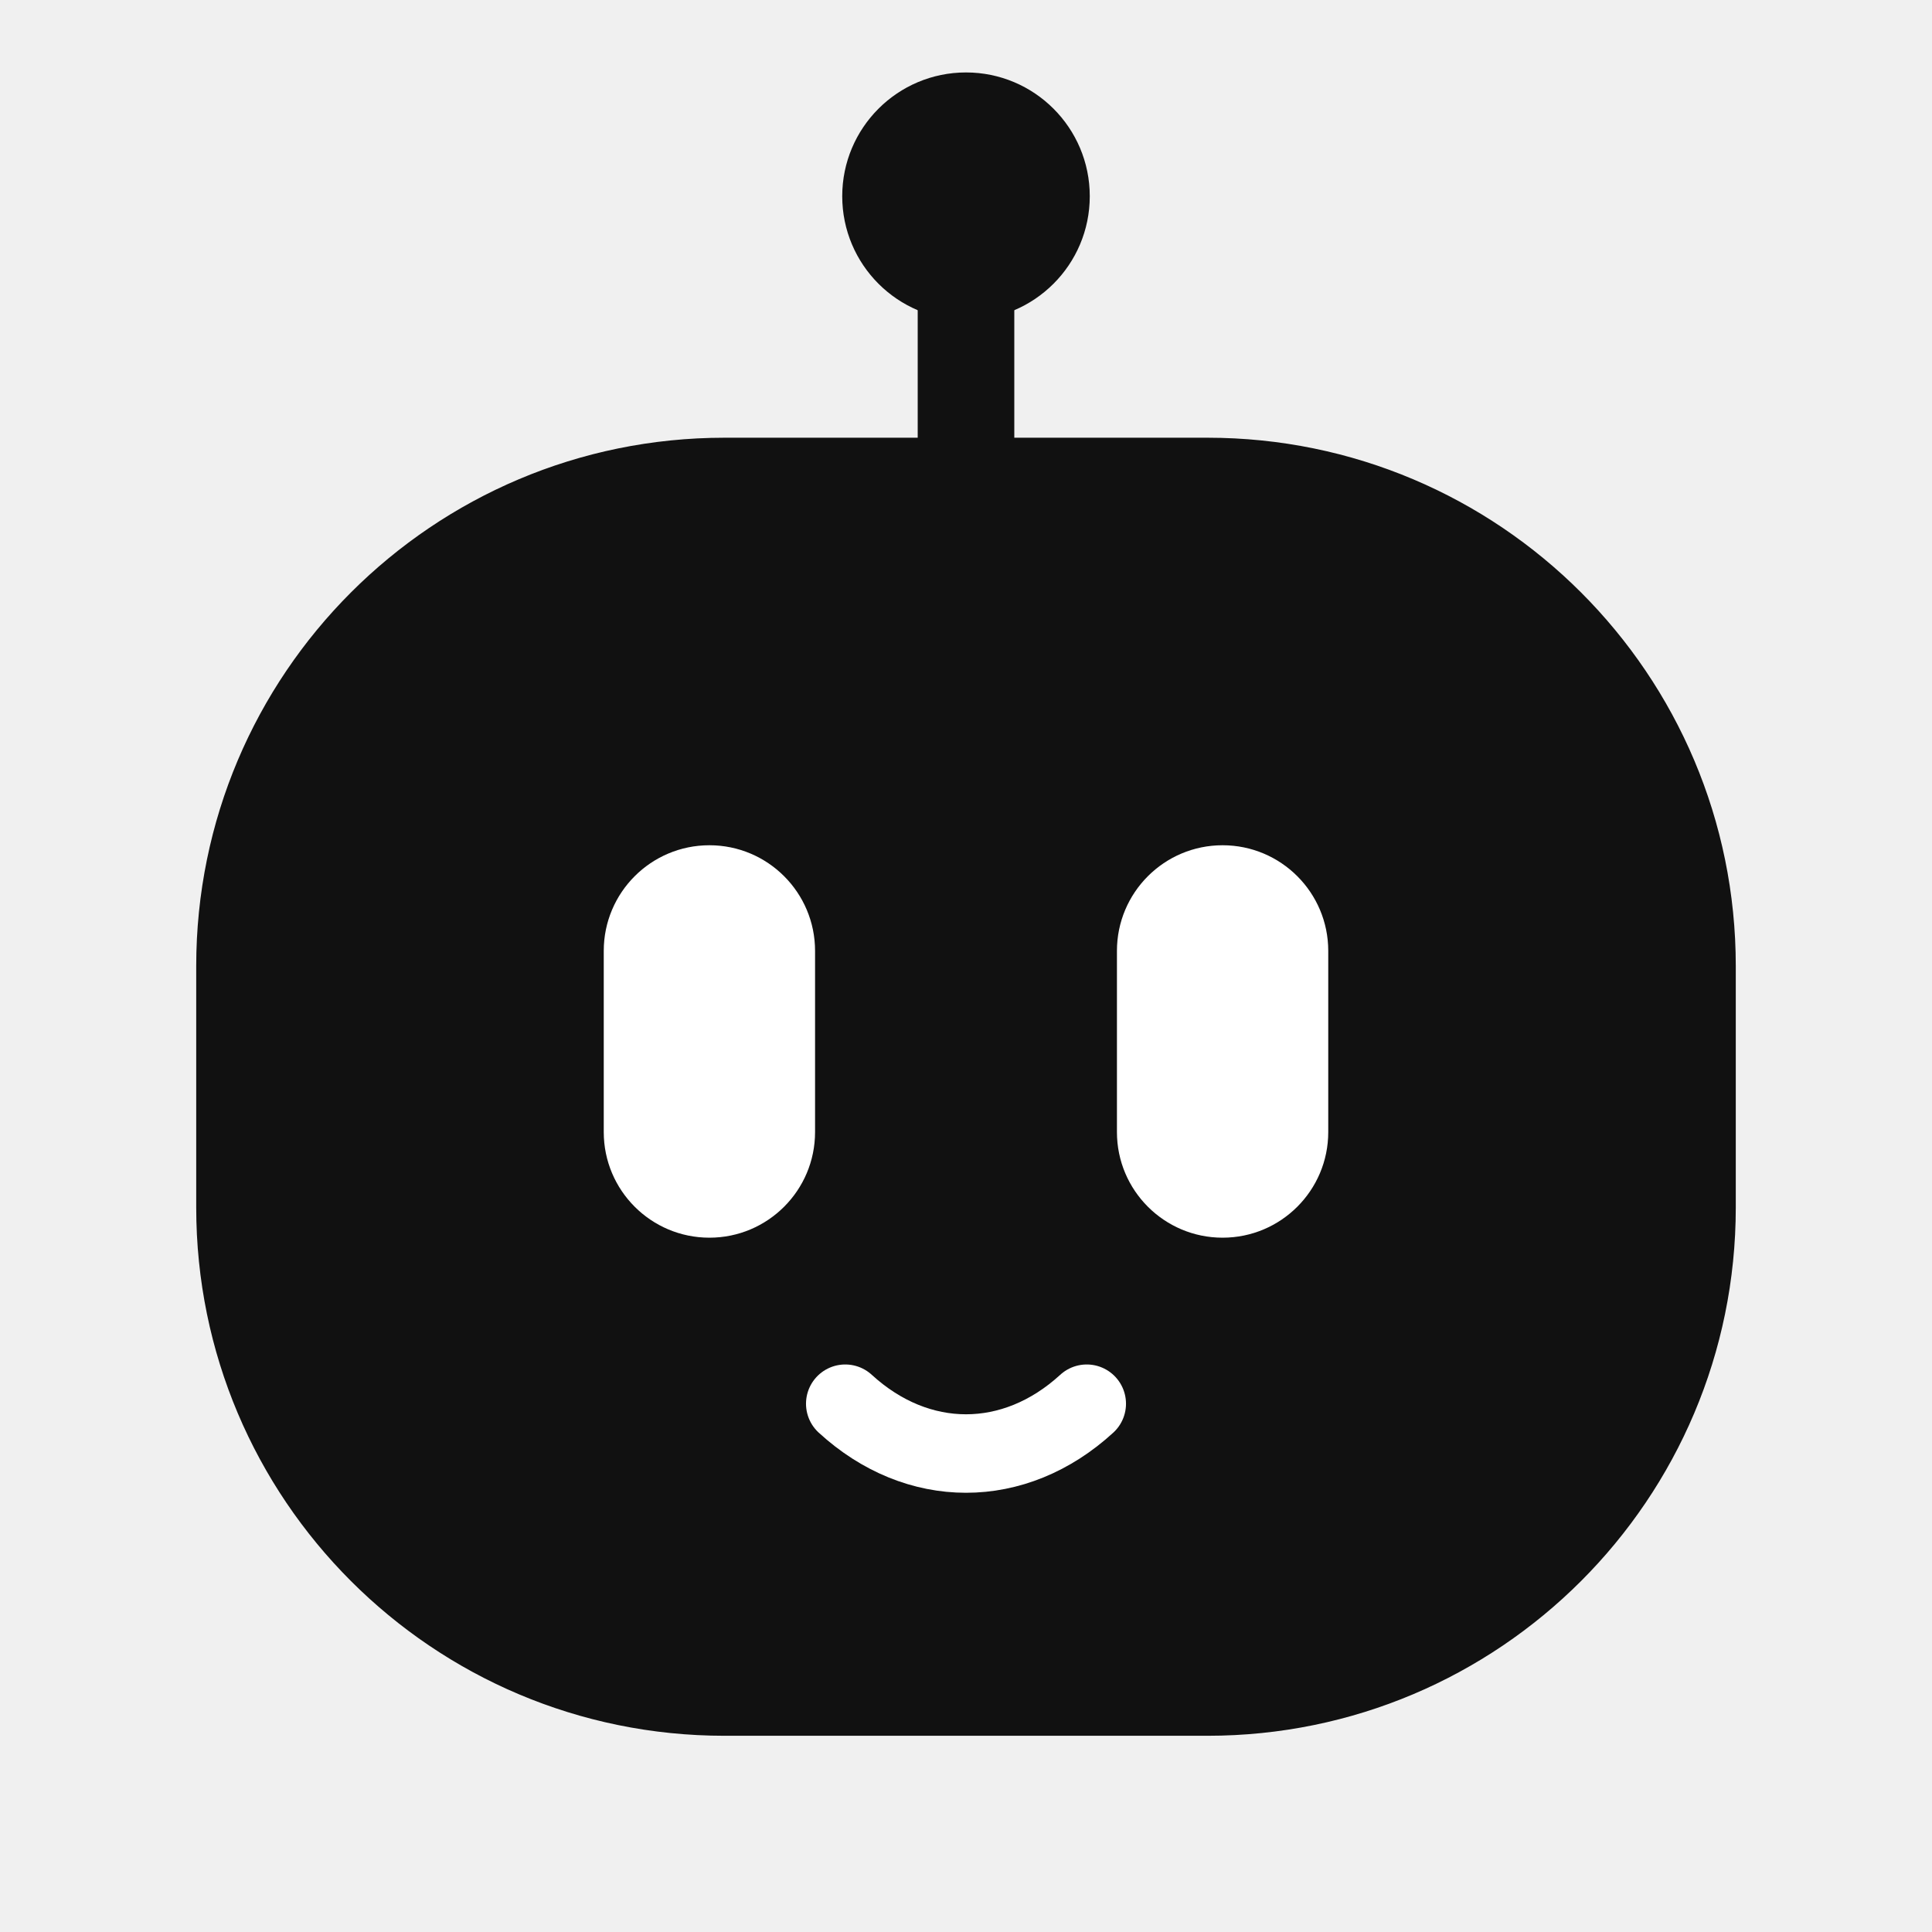
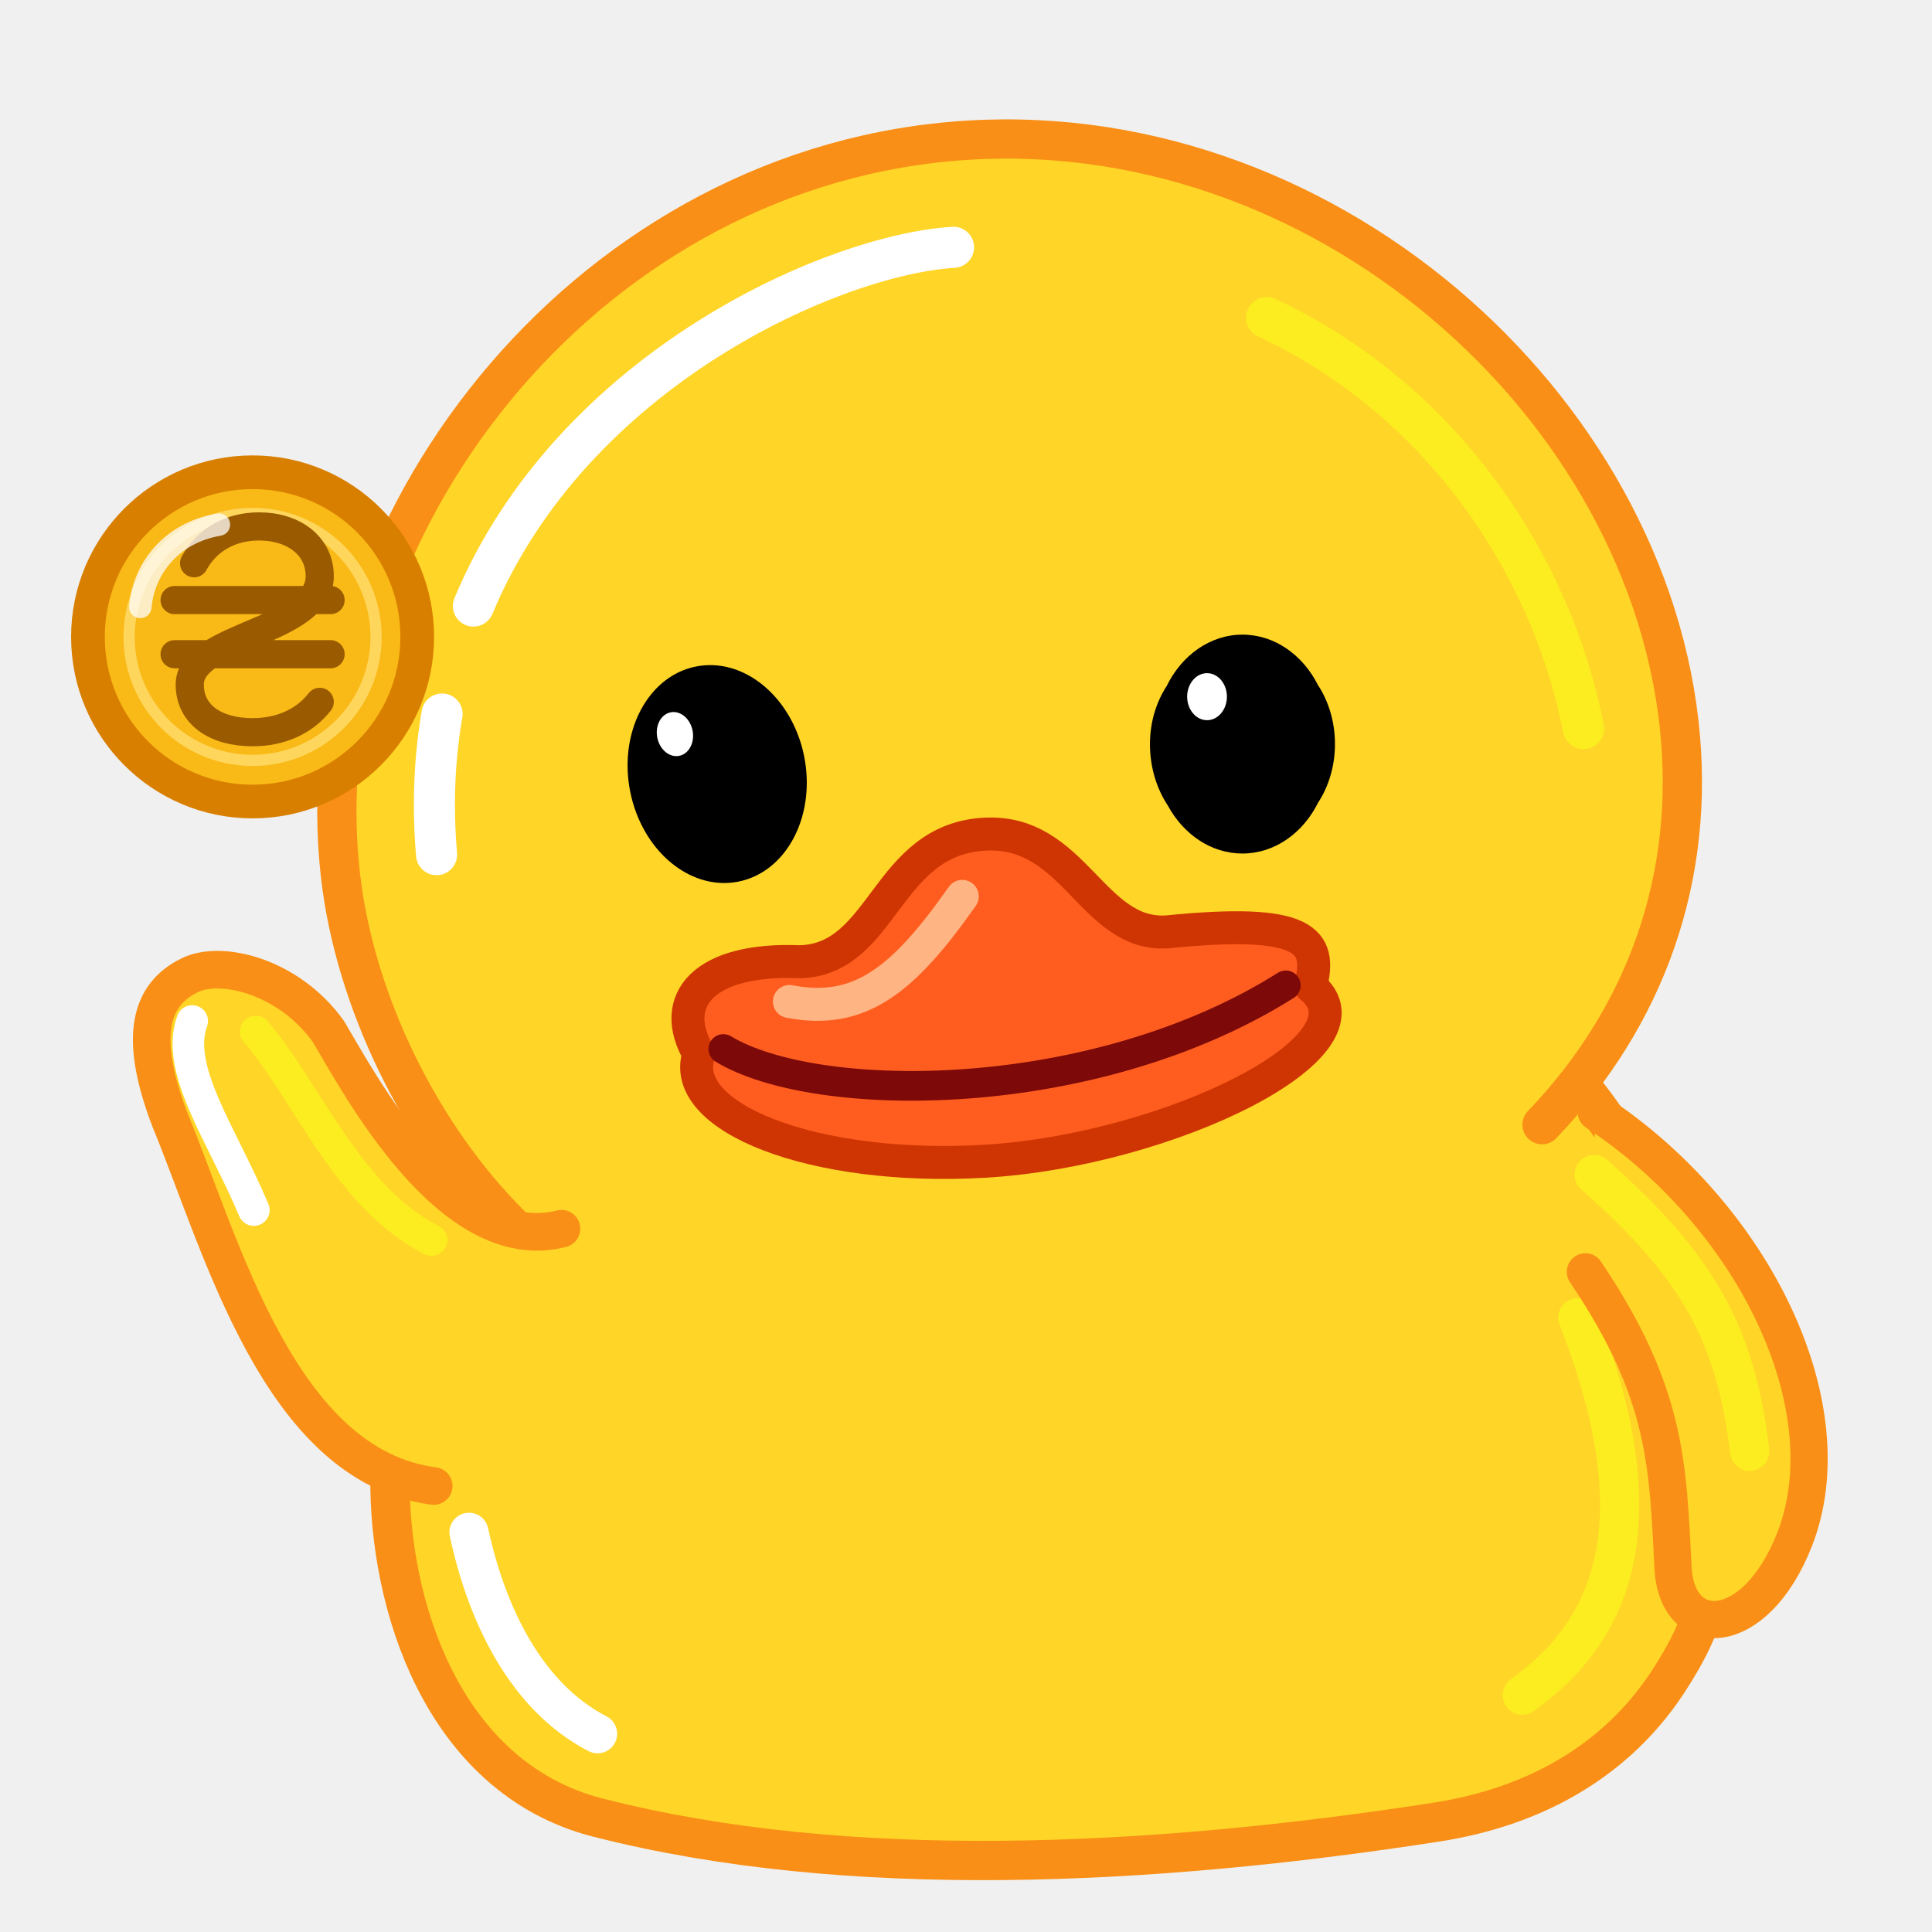
- <svg xmlns="http://www.w3.org/2000/svg" viewBox="0 0 64 64" fill="none">
-   <style>
- 		.b { fill: #111111; stroke: #111111; }
- 		.f { fill: #ffffff; }
- 		.s { fill: none; stroke: #ffffff; }
- 		@media (prefers-color-scheme: dark) {
- 			.b { fill: #eeeeee; stroke: #eeeeee; }
- 			.f { fill: #111111; }
- 			.s { stroke: #111111; }
- 		}
- 	</style>
-   <path class="b" d="M32 16V9" stroke-width="3.2" stroke-linecap="round" />
-   <circle class="b" cx="32" cy="6.5" r="3.6" />
-   <rect class="b" x="7" y="15" width="50" height="42" rx="17" />
-   <rect class="f" x="20" y="28" width="7" height="13" rx="3.5" />
-   <rect class="f" x="37" y="28" width="7" height="13" rx="3.5" />
-   <path class="s" d="M28 46.5c2.4 2.2 5.6 2.2 8 0" stroke-width="2.6" stroke-linecap="round" />
+ <svg xmlns="http://www.w3.org/2000/svg" viewBox="-17.5 -20.2 516.3 516.3">
+   <g>
+     <g transform="matrix(1,0,0,1,0,0)" opacity="1">
+       <g transform="matrix(1.05,0.01,-0.01,1.05,54.45,191.78)" opacity="1">
+         <path fill="rgb(255,213,39)" d=" M87.25,255.02 C50.72,246.05 37.38,204.69 37.38,173.7 C37.38,143.19 42.43,113.55 75.41,86.2 C105.15,61.53 163.74,32.48 208.14,31.9 C278.33,30.98 321.45,63.24 330.68,74.55 C347.92,95.7 364.79,127.46 366.2,173.4 C367.24,207.08 349.11,245.79 298.59,254.1 C226.17,266.01 150.01,270.44 87.25,255.02z" />
+         <g opacity="1" transform="matrix(1,0,0,1,205.84,156.75)">
+           <path stroke-linecap="round" stroke-linejoin="miter" fill-opacity="0" stroke-miterlimit="10" stroke="rgb(249,143,22)" stroke-width="20" d=" M-118.59,98.27 C-155.12,89.3 -168.46,47.94 -168.46,16.95 C-168.46,-13.56 -163.41,-43.2 -130.43,-70.55 C-100.69,-95.22 -42.1,-124.27 2.31,-124.85 C72.49,-125.77 115.61,-93.51 124.84,-82.2 C142.08,-61.05 158.96,-29.29 160.36,16.65 C161.4,50.33 143.27,89.04 92.75,97.35 C20.33,109.26 -55.83,113.69 -118.59,98.27z" />
+         </g>
+       </g>
+       <g transform="matrix(1.05,0.01,-0.01,1.05,64.45,194.94)" opacity="1">
+         <path fill="rgb(255,213,39)" d=" M308.84,149.88 C330.97,126.84 344.47,133.74 349.74,141.25 C369.18,168.96 370.16,234.91 294.35,252.67" />
+         <g opacity="1" transform="matrix(1,0,0,1,205.84,156.75)">
+           <path stroke-linecap="round" stroke-linejoin="miter" fill-opacity="0" stroke-miterlimit="10" stroke="rgb(249,143,22)" stroke-width="10" d=" M103,-6.87 C125.13,-29.91 138.63,-23.01 143.9,-15.5 C163.34,12.21 164.32,78.16 88.51,95.92" />
+         </g>
+       </g>
+       <g transform="matrix(1.05,0.01,-0.01,1.05,54.45,191.78)" opacity="1">
+         <path fill="rgb(255,213,39)" d=" M87.25,255.02 C50.72,246.05 37.38,204.69 37.38,173.7 C37.38,143.19 42.43,113.55 75.41,86.2 C105.15,61.53 163.74,32.48 208.14,31.9 C278.33,30.98 321.45,63.24 330.68,74.55 C347.92,95.7 364.79,127.46 366.2,173.4 C367.24,207.08 349.11,245.79 298.59,254.1 C226.17,266.01 150.01,270.44 87.25,255.02z" />
+         <g opacity="1" transform="matrix(1,0,0,1,205.84,156.75)" />
+       </g>
+       <g transform="matrix(1.04,-0.11,0.11,1.04,60.98,292.64)" opacity="1">
+         <g opacity="1" transform="matrix(1,0,0,1,38.82,73.85)">
+           <path stroke-linecap="round" stroke-linejoin="round" fill-opacity="0" stroke="rgb(255,255,255)" stroke-width="10" d=" M-3.99,22.77 C-1.69,44.26 6.15,66.15 23.27,77.41" />
+         </g>
+       </g>
+       <g transform="matrix(1.05,0.01,-0.01,1.05,381.15,334.25)" opacity="1">
+         <g opacity="1" transform="matrix(1,0,0,1,35.69,48.14)">
+           <path stroke-linecap="round" stroke-linejoin="round" fill-opacity="0" stroke="rgb(251,237,32)" stroke-width="10" d=" M-27,45.63 C-9.49,32.62 10.08,8.57 -13.79,-50.54" />
+         </g>
+       </g>
+       <g transform="matrix(1,-0.03,0.03,1,257.39,261.15)" opacity="1">
+         <g opacity="1" transform="matrix(1,0,0,1,150.06,56.08)">
+           <path fill="rgb(255,213,39)" d=" M0,-11.58 C6.38,-11.58 11.56,-6.39 11.56,0 C11.56,6.39 6.38,11.58 0,11.58 C-6.38,11.58 -11.56,6.39 -11.56,0 C-11.56,-6.39 -6.38,-11.58 0,-11.58z" />
+         </g>
+       </g>
+       <g transform="matrix(0.91,-0.4,-0.4,-0.91,394.62,466.48)" opacity="1">
+         <path fill="rgb(255,213,39)" d=" M90.03,168.67 C117.67,126.01 119.73,68.91 92.53,41.93 C71.99,21.57 52.61,29.59 59.6,48.13 C69.27,73.75 77.17,91.58 70.07,130.51" />
+         <g opacity="1" transform="matrix(1,0,0,1,74.38,100.18)">
+           <path stroke-linecap="round" stroke-linejoin="miter" fill-opacity="0" stroke-miterlimit="10" stroke="rgb(249,143,22)" stroke-width="10" d=" M15.65,68.49 C43.28,25.83 45.34,-31.27 18.14,-58.24 C-2.39,-78.61 -21.78,-70.59 -14.78,-52.05 C-5.11,-26.43 2.78,-8.6 -4.31,30.33" />
+         </g>
+       </g>
+       <g transform="matrix(1.05,0.01,-0.01,1.05,351.88,250.72)" opacity="1">
+         <g opacity="1" transform="matrix(1,0,0,1,35.28,48.32)">
+           <path stroke-linecap="round" stroke-linejoin="round" fill-opacity="0" stroke="rgb(251,237,32)" stroke-width="10" d=" M59.29,62.1 C55.44,32.24 45.66,15.12 19.06,-7.89" />
+         </g>
+       </g>
+       <g transform="matrix(1.1,0.09,-0.09,1.1,49.53,-44.01)" opacity="1">
+         <g opacity="1" transform="matrix(1,0,0,1,196.52,174.68)">
+           <path fill="rgb(255,213,39)" d=" M139.05,92.74 C161.74,64.85 171.52,30.1 164.12,-7.18 C148.42,-86.16 61.36,-149.68 -26.99,-132.13 C-115.35,-114.57 -171.52,-22.59 -155.83,56.39 C-149.88,86.33 -131.48,117.39 -107.83,137.34" />
+           <path stroke-linecap="round" stroke-linejoin="miter" fill-opacity="0" stroke-miterlimit="10" stroke="rgb(249,143,22)" stroke-width="9.5" d=" M139.05,92.74 C161.74,64.85 171.52,30.1 164.12,-7.18 C148.42,-86.16 61.36,-149.68 -26.99,-132.13 C-115.35,-114.57 -171.52,-22.59 -155.83,56.39 C-149.88,86.33 -131.48,117.39 -107.83,137.34" />
+         </g>
+       </g>
+       <g transform="matrix(0.67,0.87,-0.87,0.67,223.44,-20.18)" opacity="1">
+         <g opacity="1" transform="matrix(1,0,0,1,49.18,105.07)">
+           <path stroke-linecap="round" stroke-linejoin="round" fill-opacity="0" stroke="rgb(255,255,255)" stroke-width="10" d=" M20.24,89.55 C27.54,97.48 36.24,104.87 46.54,111.49" />
+         </g>
+       </g>
+       <g transform="matrix(0.67,0.87,-0.87,0.67,223.44,-20.18)" opacity="1">
+         <g opacity="1" transform="matrix(1,0,0,1,49.18,105.07)">
+           <path stroke-linecap="round" stroke-linejoin="round" fill-opacity="0" stroke="rgb(255,255,255)" stroke-width="10" d=" M6.2,-78.37 C-10.11,-54.31 -27.01,13.1 4.08,67.47" />
+         </g>
+       </g>
+       <g transform="matrix(1.1,0.09,-0.09,1.1,290.66,32.66)" opacity="1">
+         <g opacity="1" transform="matrix(1,0,0,1,71.95,84.74)">
+           <path stroke-linecap="round" stroke-linejoin="round" fill-opacity="0" stroke="rgb(251,237,32)" stroke-width="10" d=" M42.38,34.81 C36.87,15.41 26.97,-3.22 13.33,-19.09 C-1.19,-36 -19.96,-49.79 -42.17,-58.06" />
+         </g>
+       </g>
+       <g class="eye">
+         <g transform="matrix(1.21,0,0,1.21,138.56,316.38)" opacity="1">
+           <g opacity="1" transform="matrix(1,0,0,1,145.43,-113.83)">
+             <path fill="rgb(0,0,0)" d=" M0,-24.17 C7.11,-24.17 13.32,-19.68 16.66,-13.06 C19.01,-9.49 20.43,-4.94 20.43,0 C20.43,4.9 19.02,9.4 16.7,12.94 C13.39,19.62 7.14,24.17 0,24.17 C-6.94,24.17 -13.03,19.93 -16.48,13.58 C-18.94,9.87 -20.43,5.14 -20.43,0 C-20.43,-4.85 -19.03,-9.31 -16.74,-12.81 C-13.46,-19.56 -7.18,-24.17 0,-24.17z" />
+             <path stroke-linecap="butt" stroke-linejoin="miter" fill-opacity="0" stroke-miterlimit="4" stroke="rgb(0,0,0)" stroke-width="0" d=" M0,-24.17 C7.11,-24.17 13.32,-19.68 16.66,-13.06 C19.01,-9.49 20.43,-4.94 20.43,0 C20.43,4.9 19.02,9.4 16.7,12.94 C13.39,19.62 7.14,24.17 0,24.17 C-6.94,24.17 -13.03,19.93 -16.48,13.58 C-18.94,9.87 -20.43,5.14 -20.43,0 C-20.43,-4.85 -19.03,-9.31 -16.74,-12.81 C-13.46,-19.56 -7.18,-24.17 0,-24.17z" />
+           </g>
+         </g>
+         <g transform="matrix(0.26,0,0,0.26,277.52,207.92)" opacity="1">
+           <g opacity="1" transform="matrix(1,0,0,1,105.93,-161.32)">
+             <path fill="rgb(255,255,255)" d=" M0,-24.17 C11.27,-24.17 20.43,-13.34 20.43,0 C20.43,13.34 11.27,24.17 0,24.17 C-11.27,24.17 -20.43,13.34 -20.43,0 C-20.43,-13.34 -11.27,-24.17 0,-24.17z" />
+           </g>
+         </g>
+       </g>
+       <g class="eye">
+         <g transform="matrix(1.14,-0.22,0.23,1.19,34.55,354.11)" opacity="1">
+           <g opacity="1" transform="matrix(1,0,0,1,145.43,-113.83)">
+             <path fill="rgb(0,0,0)" d=" M0,-24.17 C8.69,-24.17 16.11,-17.75 19.06,-8.7 C19.94,-6 20.43,-3.07 20.43,0 C20.43,2.97 19.97,5.82 19.14,8.45 C16.25,17.63 8.77,24.17 0,24.17 C-8.34,24.17 -15.51,18.26 -18.68,9.79 C-19.8,6.8 -20.43,3.48 -20.43,0 C-20.43,-2.87 -20,-5.63 -19.23,-8.18 C-16.39,-17.5 -8.85,-24.17 0,-24.17z" />
+             <path stroke-linecap="butt" stroke-linejoin="miter" fill-opacity="0" stroke-miterlimit="4" stroke="rgb(0,0,0)" stroke-width="0" d=" M0,-24.17 C8.69,-24.17 16.11,-17.75 19.06,-8.7 C19.94,-6 20.43,-3.07 20.43,0 C20.43,2.97 19.97,5.82 19.14,8.45 C16.25,17.63 8.77,24.17 0,24.17 C-8.34,24.17 -15.51,18.26 -18.68,9.79 C-19.8,6.8 -20.43,3.48 -20.43,0 C-20.43,-2.87 -20,-5.63 -19.23,-8.18 C-16.39,-17.5 -8.85,-24.17 0,-24.17z" />
+           </g>
+         </g>
+         <g transform="matrix(0.23,-0.05,0.05,0.24,146.6,220.81)" opacity="1">
+           <g opacity="1" transform="matrix(1,0,0,1,106.51,-164.63)">
+             <path fill="rgb(255,255,255)" d=" M0,-24.17 C11.27,-24.17 20.43,-13.34 20.43,0 C20.43,13.34 11.27,24.17 0,24.17 C-11.27,24.17 -20.43,13.34 -20.43,0 C-20.43,-13.34 -11.27,-24.17 0,-24.17z" />
+           </g>
+         </g>
+       </g>
+       <g transform="matrix(1.09,0.16,-0.16,1.09,164.39,166.23)" opacity="1">
+         <g opacity="1" transform="matrix(1,0,0,1,98.04,61.84)">
+           <path fill="rgb(255,93,31)" d=" M-81.09,23.04 C-84.09,38.92 -49.66,47.18 -8.73,38.72 C35.1,29.62 82.92,-3.23 63.3,-14.74 C64.56,-26.33 59.73,-30.96 27.01,-22.77 C9.19,-18.92 1.23,-44.05 -20.13,-39.81 C-43.96,-35.08 -39.9,-6.2 -60.07,-2.66 C-83.18,-0.26 -90.56,11.19 -81.09,23.04z" />
+           <path stroke-linecap="round" stroke-linejoin="round" fill-opacity="0" stroke="rgb(207,53,2)" stroke-width="8" d=" M-81.09,23.04 C-84.09,38.92 -49.66,47.18 -8.73,38.72 C35.1,29.62 82.92,-3.23 63.3,-14.74 C64.56,-26.33 59.73,-30.96 27.01,-22.77 C9.19,-18.92 1.23,-44.05 -20.13,-39.81 C-43.96,-35.08 -39.9,-6.2 -60.07,-2.66 C-83.18,-0.26 -90.56,11.19 -81.09,23.04z" />
+         </g>
+       </g>
+       <g transform="matrix(1.09,0.16,-0.16,1.09,173.96,201.96)" opacity="1">
+         <g opacity="1" transform="matrix(1,0,0,1,81.5,36.76)">
+           <path stroke-linecap="round" stroke-linejoin="round" fill-opacity="0" stroke="rgb(125,9,9)" stroke-width="7.2" d=" M60.57,-19.85 C18.66,16.02 -47.84,25.47 -72.18,15.24" />
+         </g>
+       </g>
+       <g transform="matrix(1.09,0.16,-0.16,1.09,193.33,204.93)" opacity="1">
+         <g opacity="1" transform="matrix(1,0,0,1,24.71,22.11)">
+           <path stroke-linecap="round" stroke-linejoin="round" fill-opacity="0" stroke="rgb(255,180,132)" stroke-width="8" d=" M-18.99,16.05 C-1.59,16.81 7.6,6.94 18.79,-15.27" />
+         </g>
+       </g>
+       <g transform="matrix(-0.79,0.62,0.62,0.79,54.72,187.34)" opacity="1">
+         <path fill="rgb(255,213,39)" d=" M82.33,175.36 C111.31,145.74 87.25,90.44 77.45,55.56 C70.14,31.75 60.4,26.12 49.72,28.31 C40.56,29.98 28.92,44.7 29.7,62.85 C31.73,78.8 41.15,130.25 13.31,142.49" />
+         <g opacity="1" transform="matrix(1,0,0,1,74.38,100.18)">
+           <path stroke-linecap="round" stroke-linejoin="miter" fill-opacity="0" stroke-miterlimit="10" stroke="rgb(249,143,22)" stroke-width="10" d=" M7.95,75.18 C36.92,45.56 12.87,-9.73 3.06,-44.62 C-4.25,-68.42 -13.98,-74.06 -24.66,-71.87 C-33.82,-70.19 -45.47,-55.48 -44.69,-37.33 C-42.65,-21.38 -33.23,30.07 -61.07,42.31" />
+         </g>
+       </g>
+       <g transform="matrix(1.02,-0.27,0.27,1.02,289.28,188.61)" opacity="1">
+         <g opacity="1" transform="matrix(1,0,0,1,35.28,48.32)">
+           <path stroke-linecap="round" stroke-linejoin="round" fill-opacity="0" stroke="rgb(251,237,32)" stroke-width="8" d=" M-240.42,17.54 C-258.27,1.63 -261.24,-26.96 -269.98,-44.91" />
+         </g>
+       </g>
+       <g transform="matrix(1.02,-0.27,0.27,1.02,289.28,188.61)" opacity="1">
+         <g opacity="1" transform="matrix(1,0,0,1,35.28,48.32)">
+           <path stroke-linecap="round" stroke-linejoin="round" fill-opacity="0" stroke="rgb(255,255,255)" stroke-width="8" d=" M-281.99,-1.3 C-284.93,-22.1 -292.3,-40.84 -284.82,-51.59" />
+         </g>
+       </g>
+     </g>
+   </g>
+   <g class="coin">
+     <g class="coin-face">
+       <circle cx="50" cy="150" r="44" fill="#f9b916" stroke="#d97f00" stroke-width="9" />
+       <circle cx="50" cy="150" r="33" fill="none" stroke="#ffd65c" stroke-width="3" />
+       <path transform="translate(50 150) scale(5.789) translate(-50.5 -46)" d="M47.8 42.6c.6-1.1 1.7-1.7 3-1.7 1.6 0 2.8.9 2.8 2.3 0 2.6-6 2.7-6 5 0 1.4 1.2 2.2 2.9 2.2 1.3 0 2.4-.5 3.1-1.4M46.9 44.3h7.2M46.9 46.8h7.2" fill="none" stroke="#9a5a00" stroke-width="1.3" stroke-linecap="round" />
+       <path d="M20 142c1-11 9-20 21-22" fill="none" stroke="#fff" stroke-opacity=".75" stroke-width="6" stroke-linecap="round" />
+     </g>
+   </g>
</svg>
